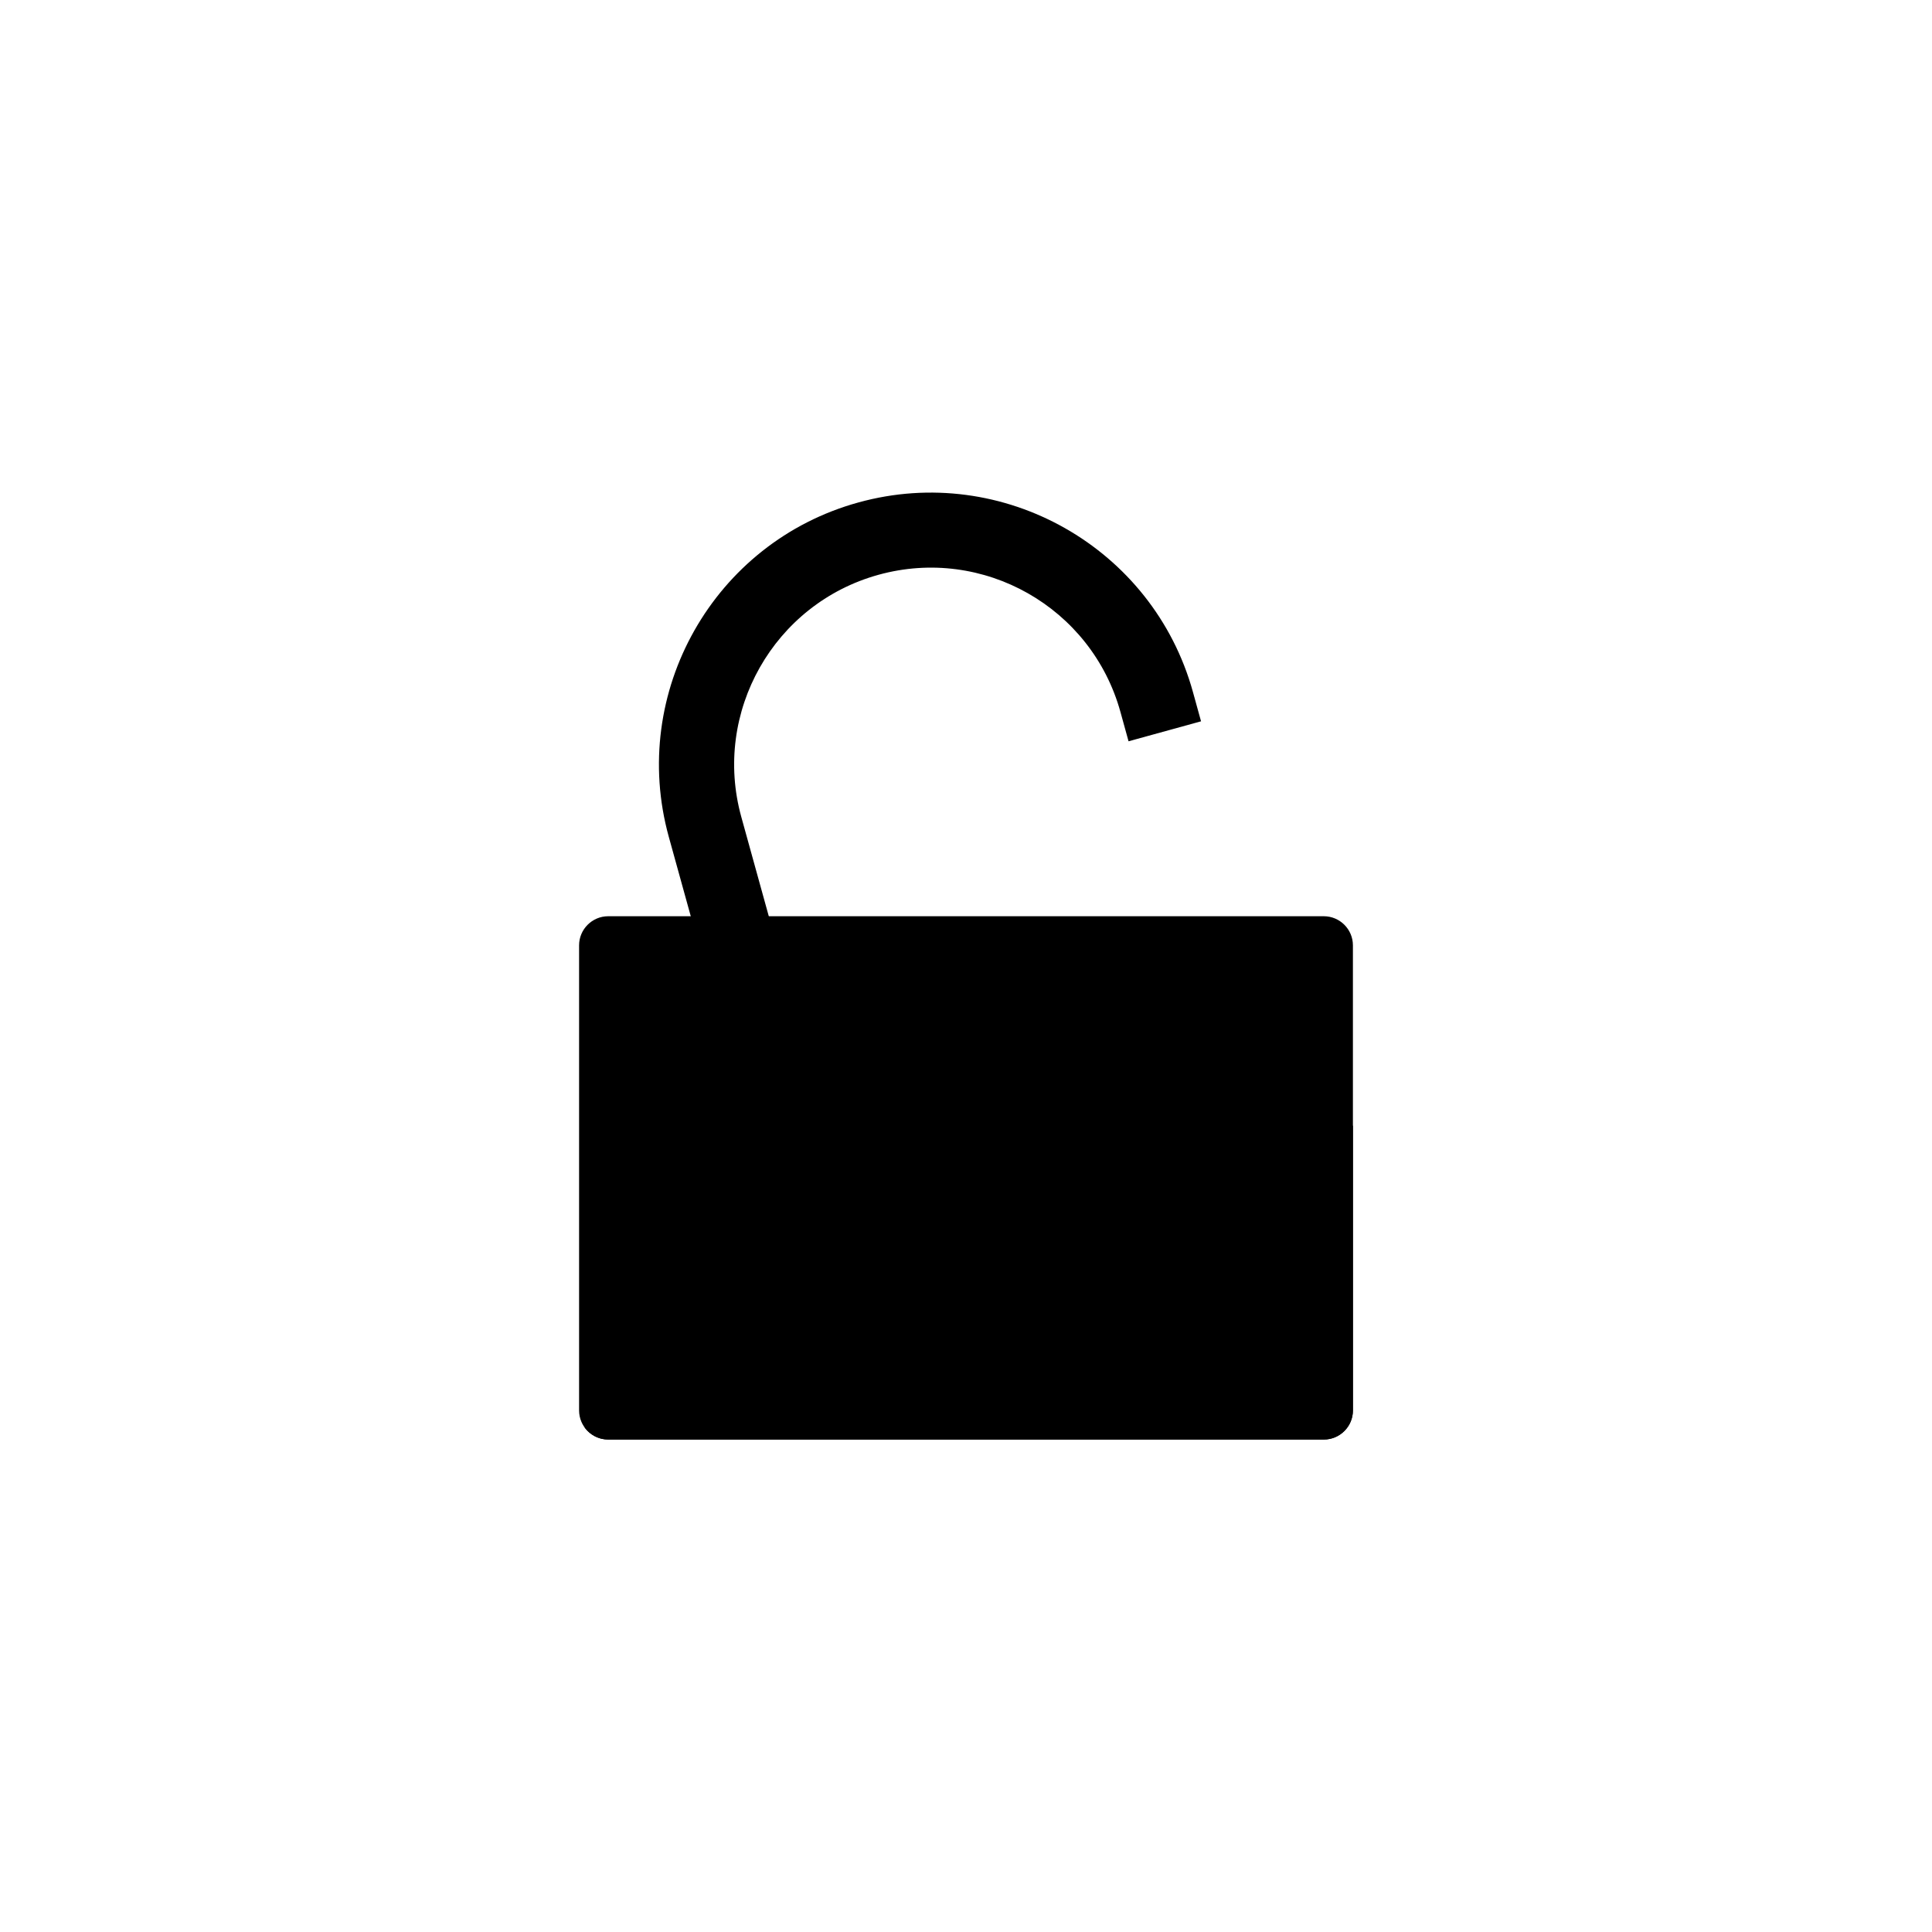
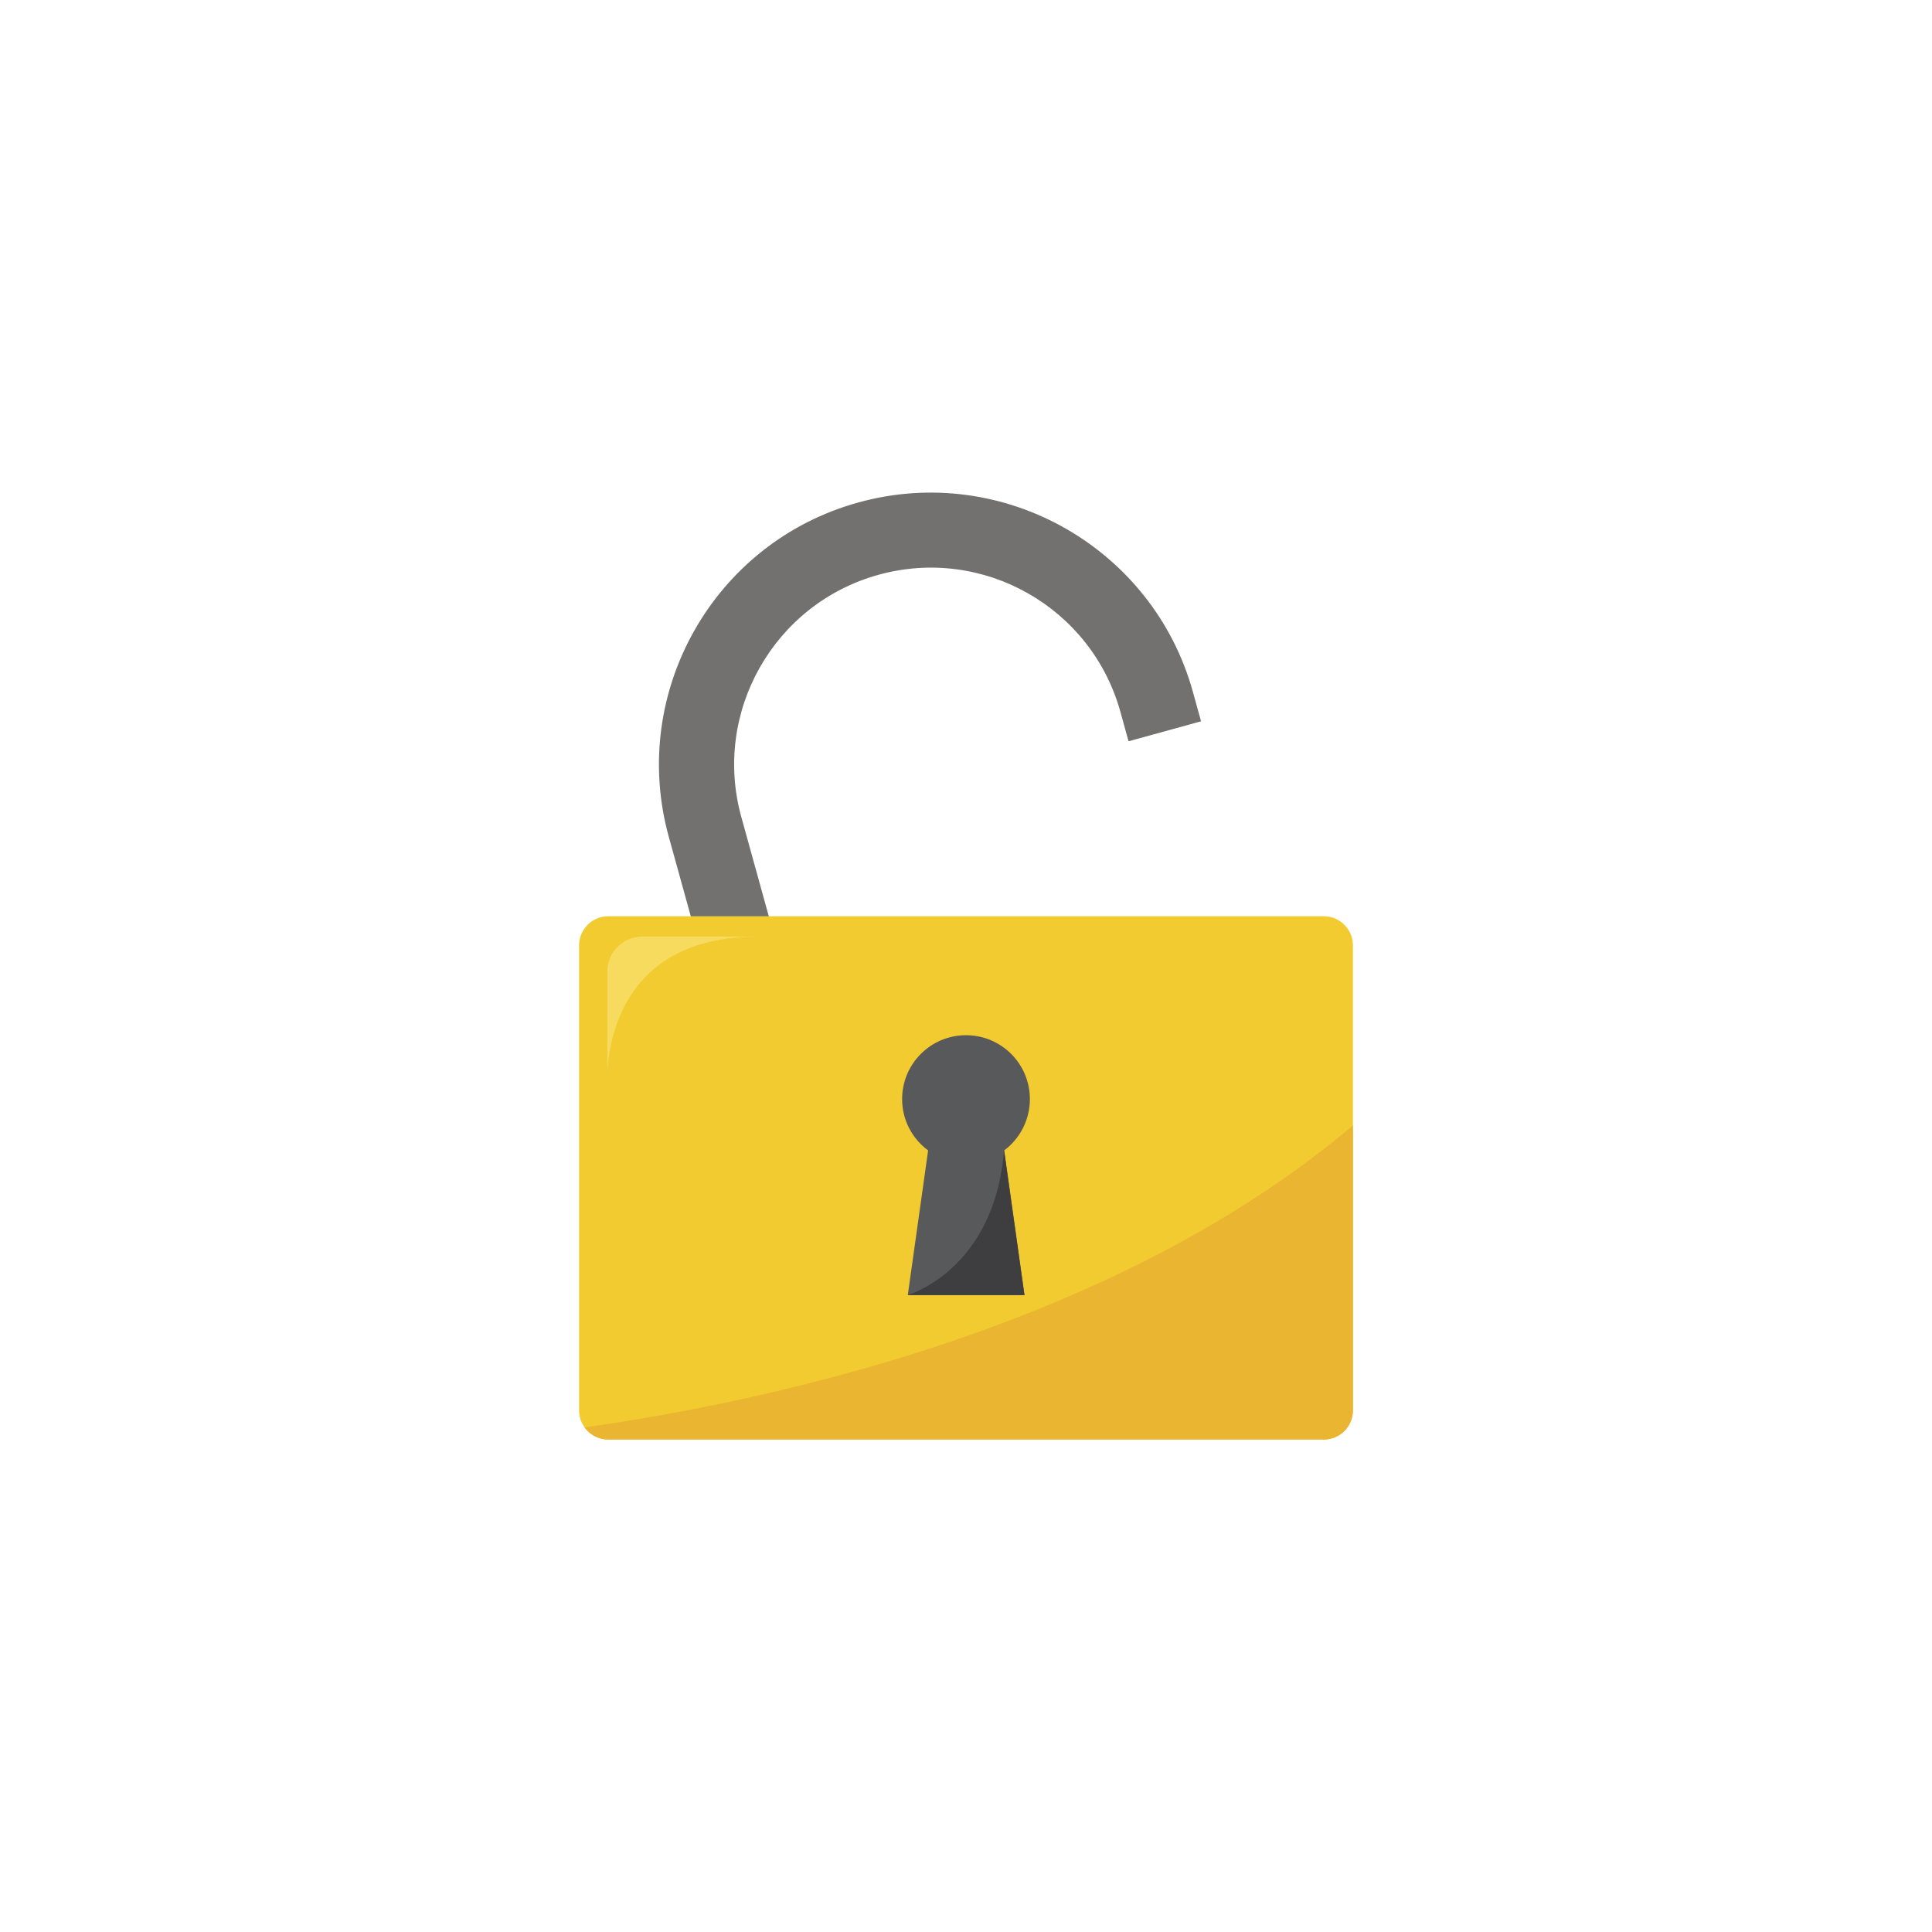
<svg xmlns="http://www.w3.org/2000/svg" version="1.1" x="0px" y="0px" viewBox="0 0 1122 1122" style="enable-background:new 0 0 1122 1122;" xml:space="preserve">
  <style type="text/css">
	.st0{fill:#72716F;}
	.st1{fill:#F2CB30;}
	.st2{fill:#EAB531;}
	.st3{fill:#58595A;}
	.st4{fill:#F7DB5E;}
	.st5{fill:#3E3D40;}
</style>
  <g id="BG">
</g>
  <g id="Object">
    <g>
      <g id="XMLID_52_">
        <g id="XMLID_53_">
          <g id="XMLID_56_">
-             <path className="st0" d="M650.7,413.5l4.7,17l42.1-11.6l-4.7-17c-23.2-83.9-110.4-133.3-194.3-110.1       C414.6,314.9,365.2,402.1,388.4,486l38.5,139.1l42.1-11.6l-38.5-139.1c-16.8-60.7,18.9-123.8,79.7-140.6       S633.9,352.7,650.7,413.5z" />
+             <path class="st0" d="M650.7,413.5l4.7,17l42.1-11.6l-4.7-17c-23.2-83.9-110.4-133.3-194.3-110.1       C414.6,314.9,365.2,402.1,388.4,486l38.5,139.1l42.1-11.6l-38.5-139.1c-16.8-60.7,18.9-123.8,79.7-140.6       S633.9,352.7,650.7,413.5z" />
          </g>
          <g id="XMLID_54_">
-             <path id="XMLID_55_" className="st1" d="M785.7,819.1c0,9.3-7.6,16.9-16.9,16.9H353.2c-9.3,0-16.9-7.6-16.9-16.9V549       c0-9.3,7.6-16.9,16.9-16.9h415.6c9.3,0,16.9,7.6,16.9,16.9V819.1z" />
+             <path id="XMLID_55_" class="st1" d="M785.7,819.1c0,9.3-7.6,16.9-16.9,16.9H353.2c-9.3,0-16.9-7.6-16.9-16.9V549       c0-9.3,7.6-16.9,16.9-16.9h415.6c9.3,0,16.9,7.6,16.9,16.9V819.1z" />
          </g>
        </g>
      </g>
-       <path className="st2" d="M785.7,819.1V653.6C648.8,769.5,451.4,813,339.5,829c3.1,4.2,8,7,13.7,7h415.6    C778.2,836,785.7,828.4,785.7,819.1z" />
-       <path className="st3" d="M598.1,638.3c0-20.5-16.6-37.1-37.1-37.1s-37.1,16.6-37.1,37.1c0,12.2,5.9,23,15.1,29.8l-11.8,84h67.8    l-11.8-84C592.2,661.3,598.1,650.5,598.1,638.3z" />
-       <path className="st4" d="M352.7,564.1v58.2c1.5-24.7,13.4-78.4,87.7-78.4H373C361.8,543.9,352.7,553,352.7,564.1z" />
-       <path className="st5" d="M527.1,752.1c0,0,50.3-14.2,56-84l11.8,84H527.1z" />
+       <path class="st2" d="M785.7,819.1V653.6C648.8,769.5,451.4,813,339.5,829c3.1,4.2,8,7,13.7,7h415.6    C778.2,836,785.7,828.4,785.7,819.1z" />
+       <path class="st3" d="M598.1,638.3c0-20.5-16.6-37.1-37.1-37.1s-37.1,16.6-37.1,37.1c0,12.2,5.9,23,15.1,29.8l-11.8,84h67.8    l-11.8-84C592.2,661.3,598.1,650.5,598.1,638.3z" />
+       <path class="st4" d="M352.7,564.1v58.2c1.5-24.7,13.4-78.4,87.7-78.4H373C361.8,543.9,352.7,553,352.7,564.1z" />
+       <path class="st5" d="M527.1,752.1c0,0,50.3-14.2,56-84l11.8,84H527.1z" />
    </g>
  </g>
</svg>
